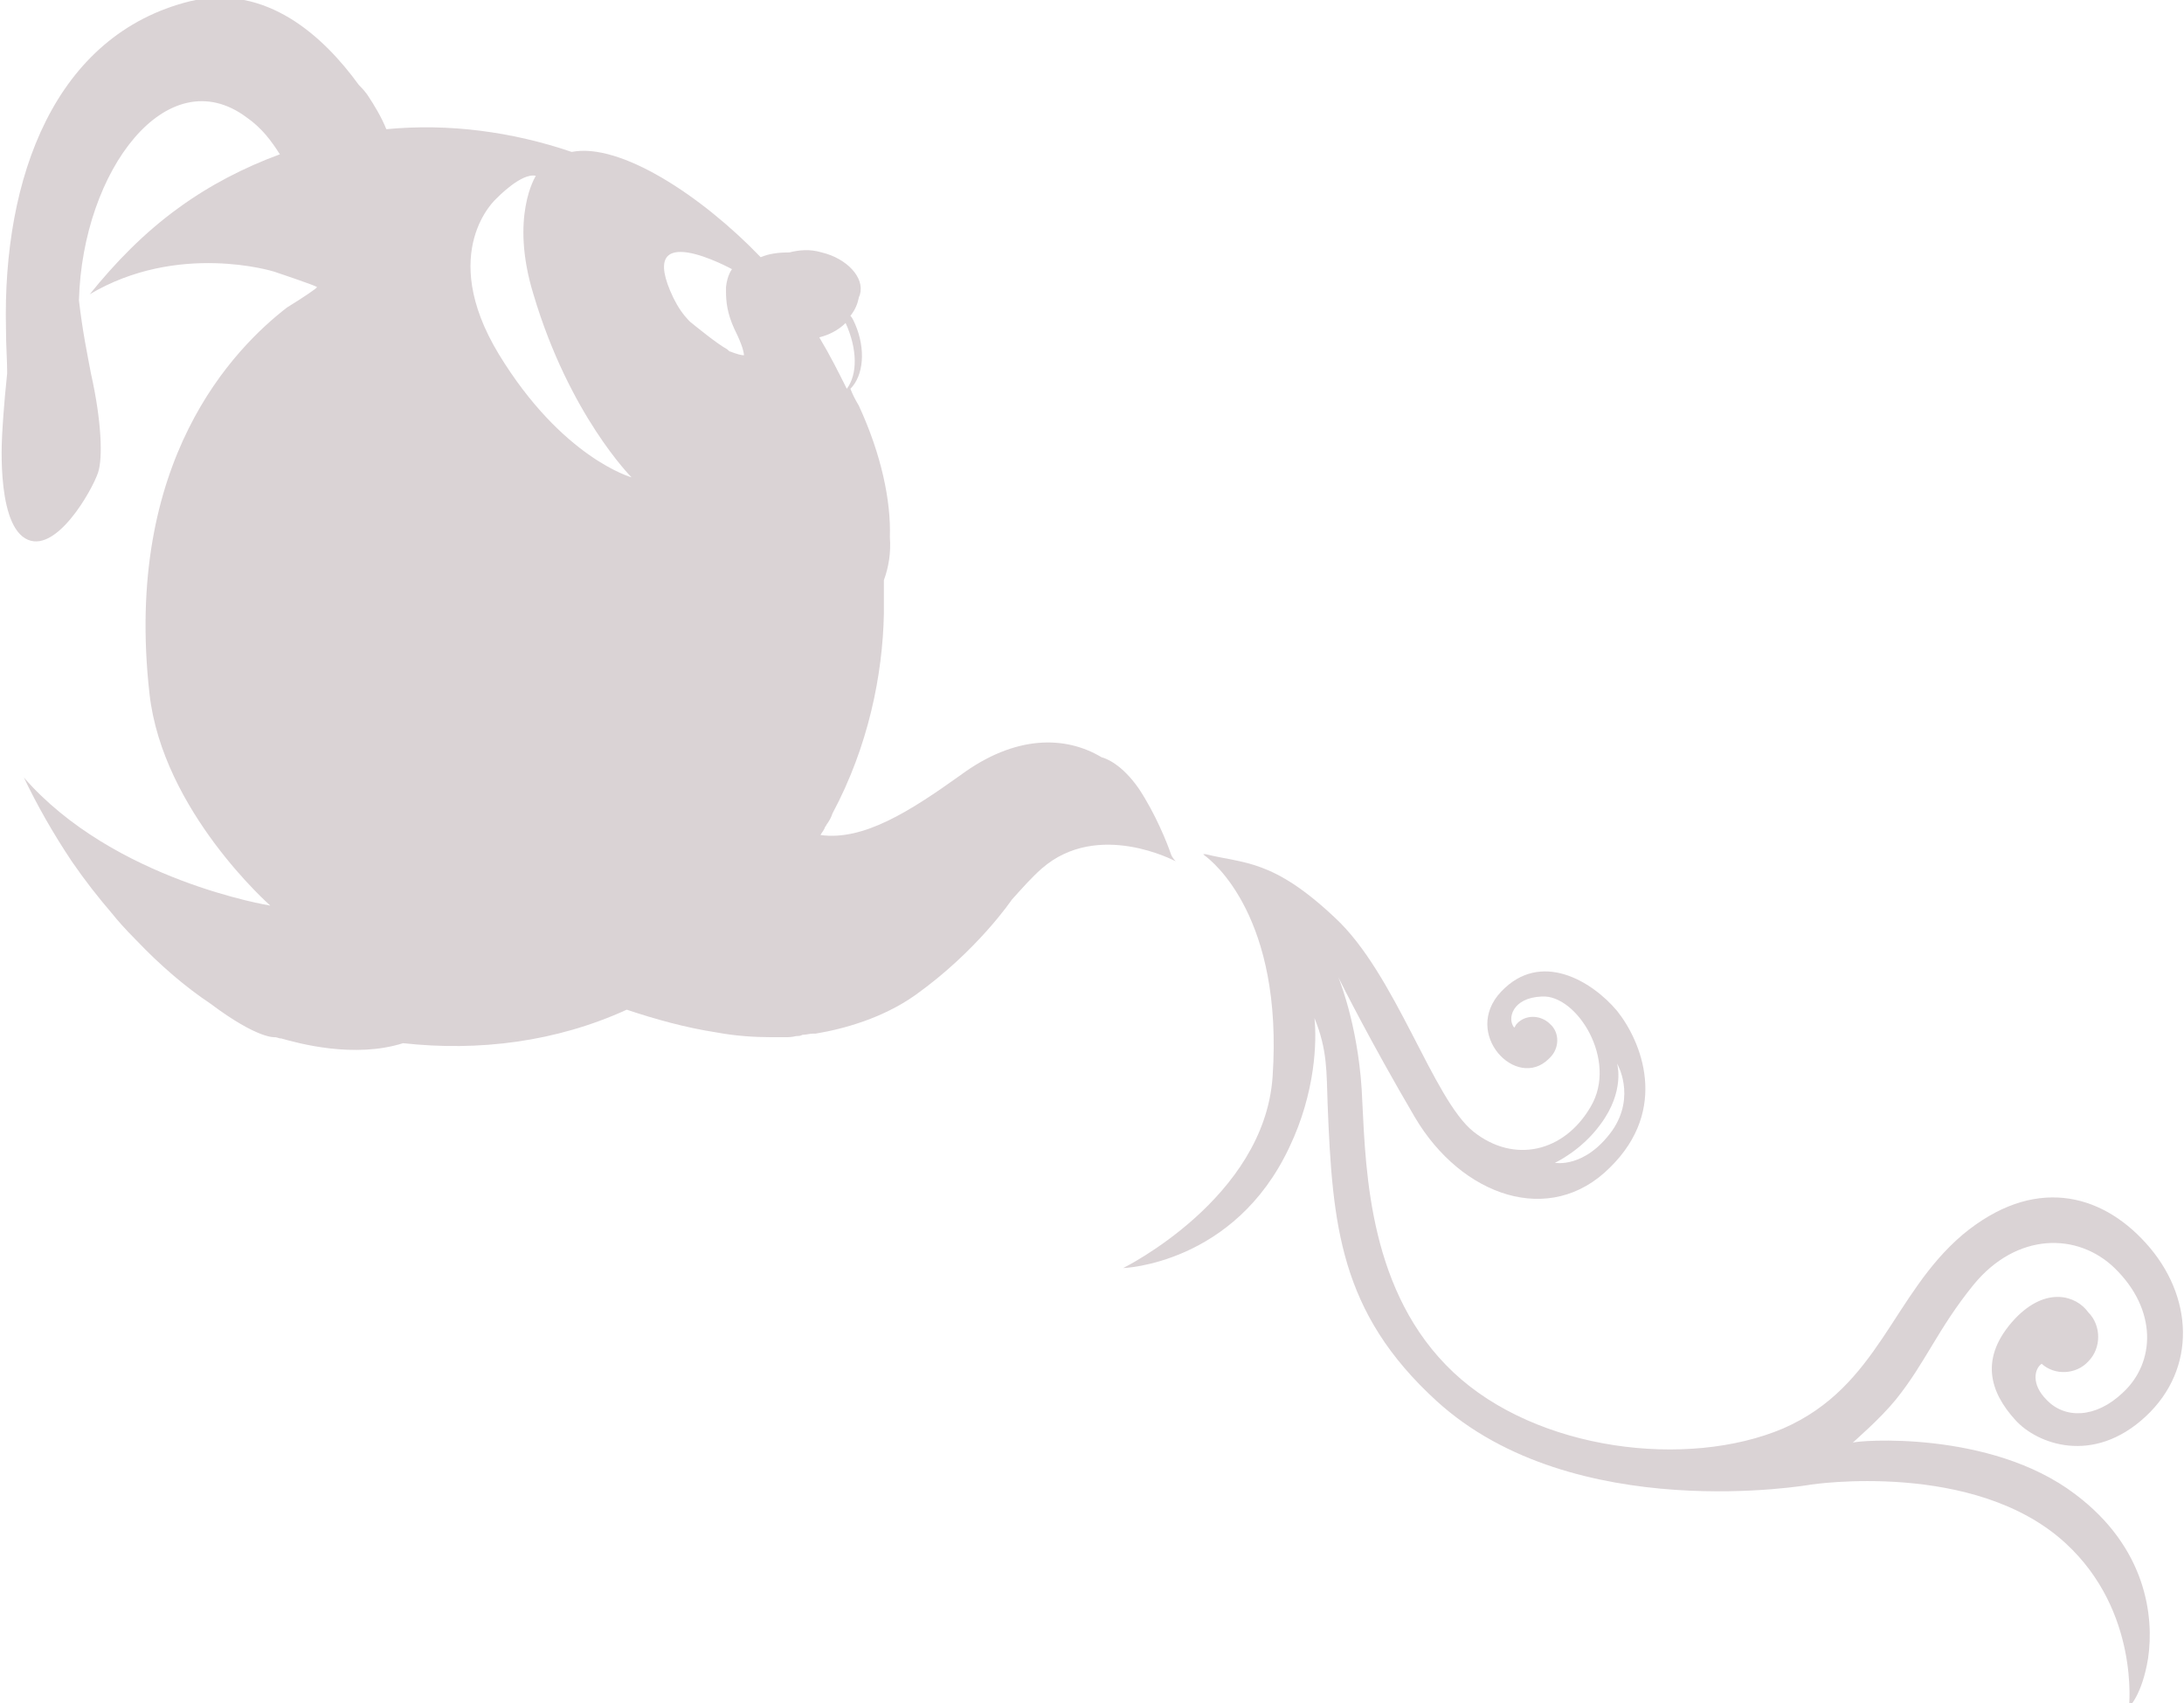
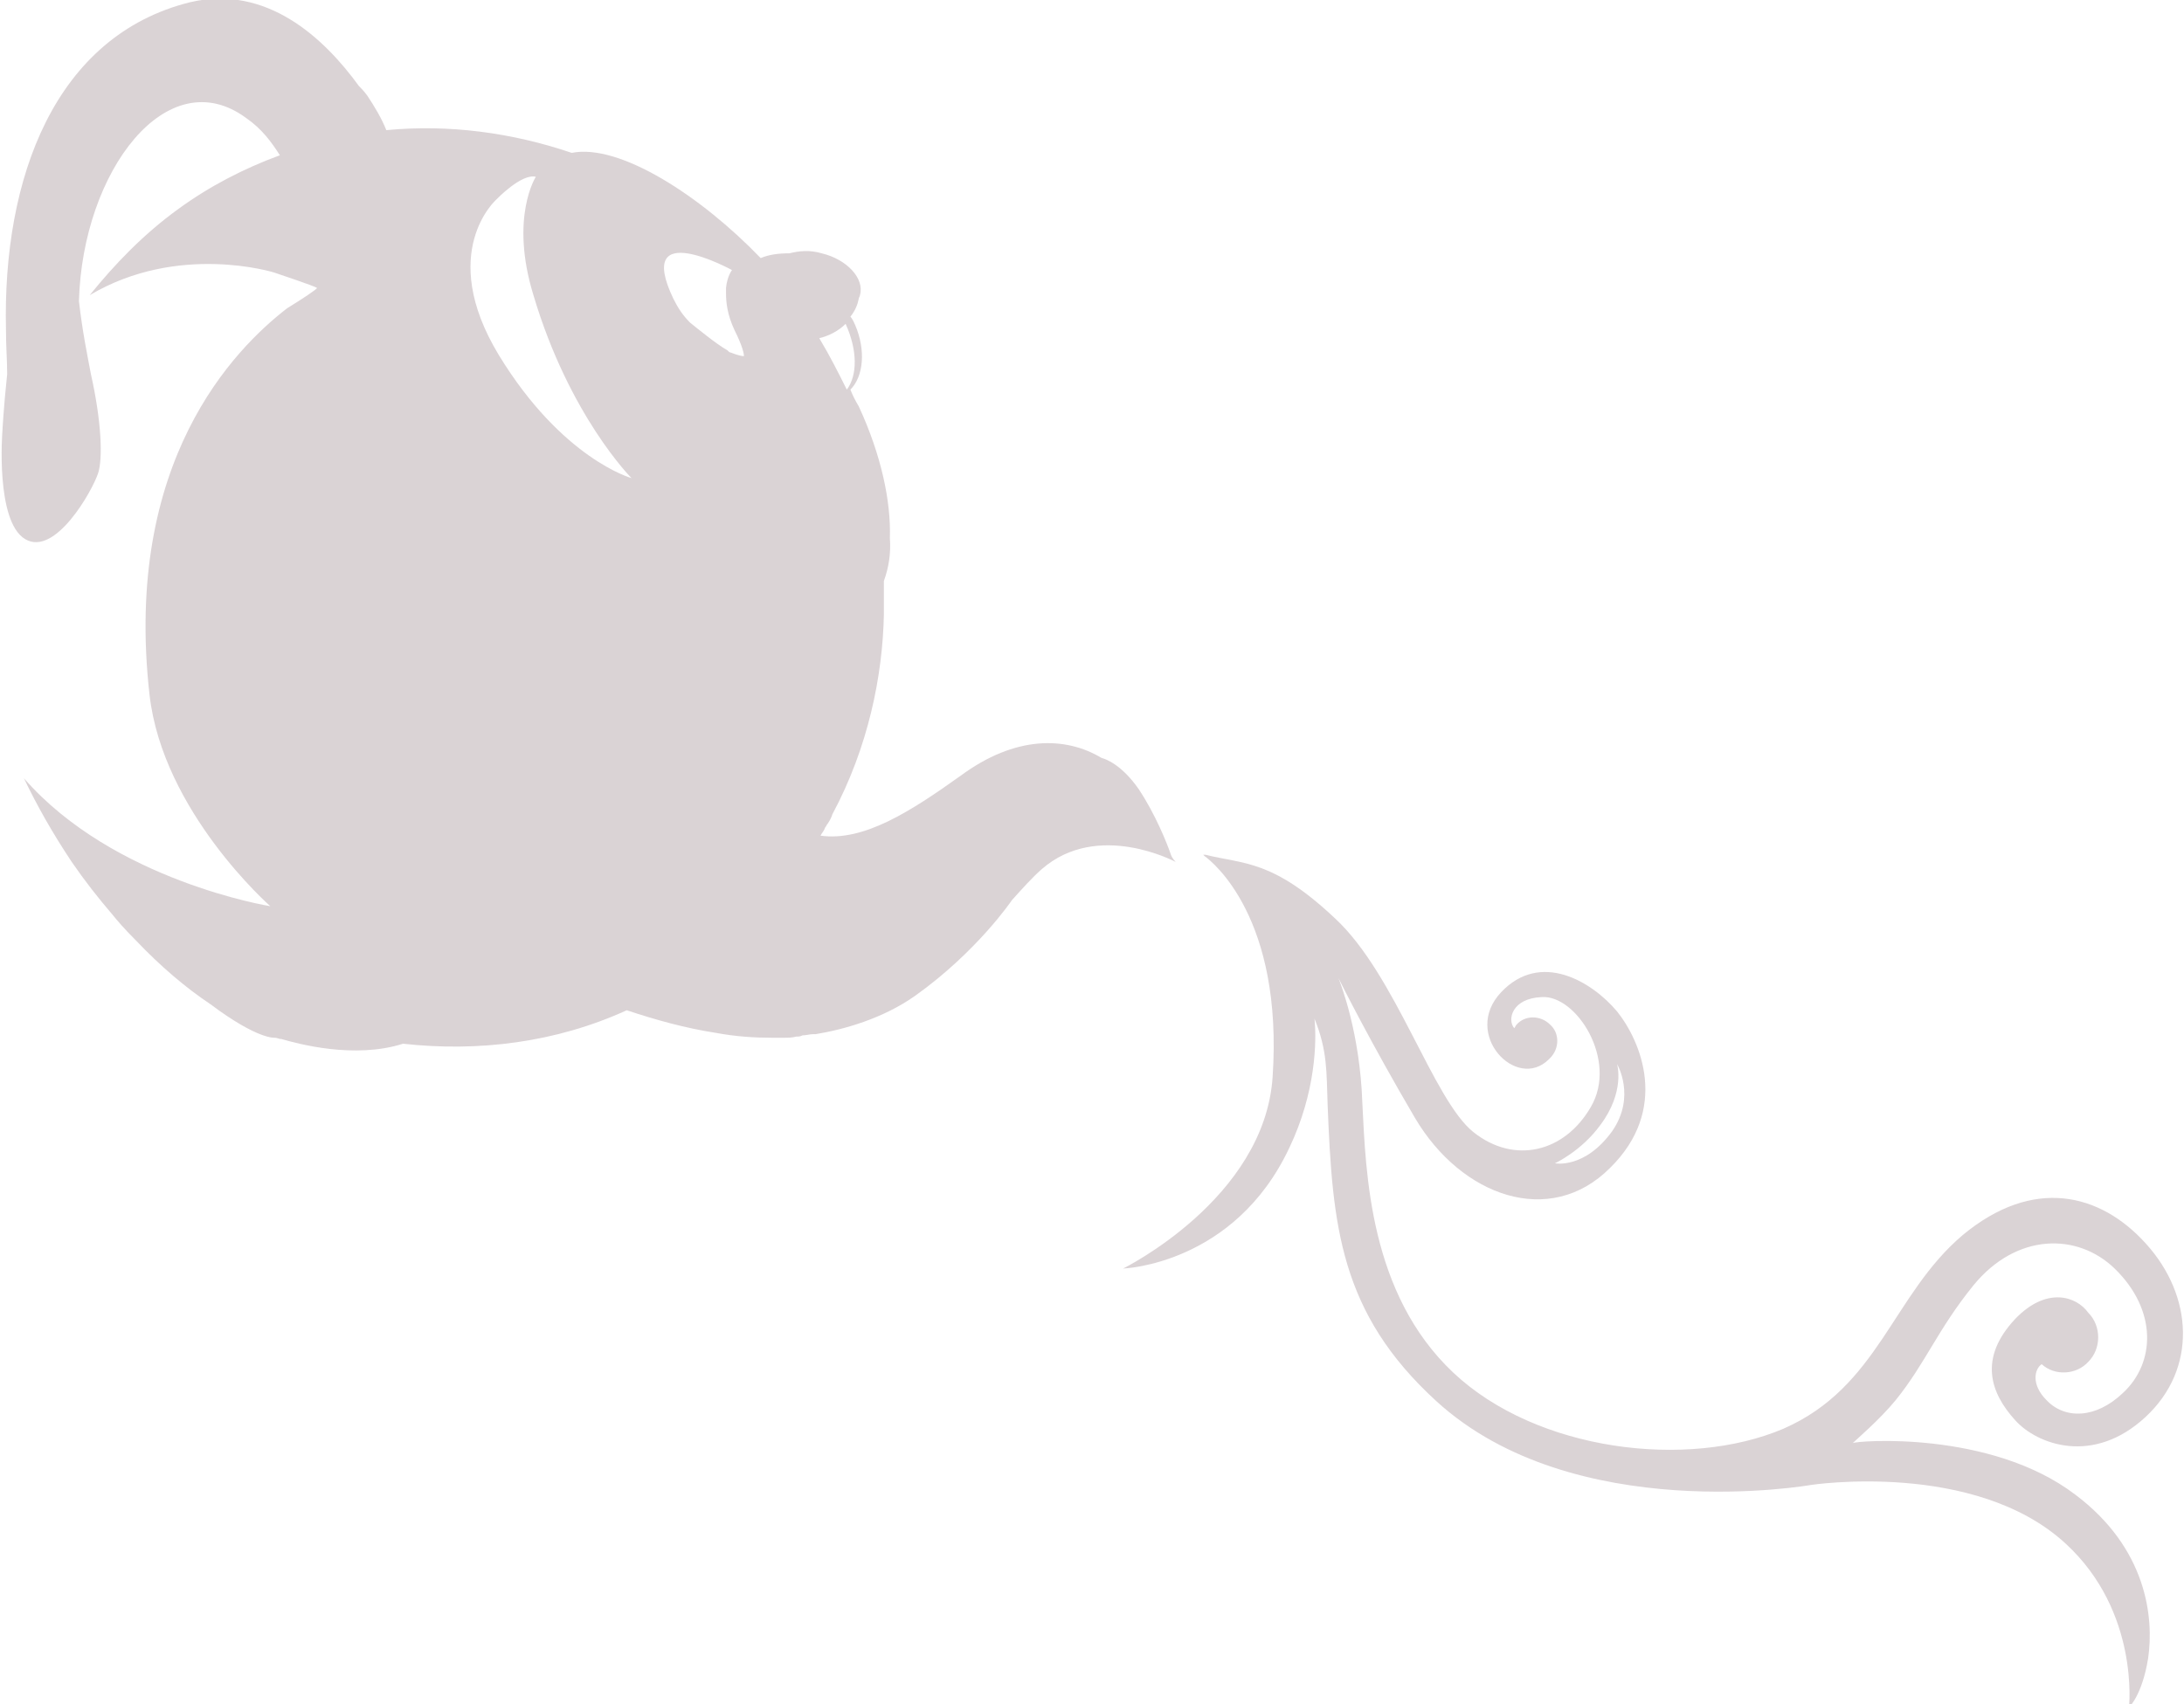
- <svg xmlns="http://www.w3.org/2000/svg" version="1.1" id="Calque_1" x="0px" y="0px" viewBox="0 0 182.6 142.3" style="enable-background:new 0 0 182.6 142.3;" xml:space="preserve">
+ <svg xmlns="http://www.w3.org/2000/svg" version="1.1" id="Calque_1" width="182px" height="142px" x="0px" y="0px" viewBox="0 0 182.6 142.3" style="enable-background:new 0 0 182.6 142.3;" xml:space="preserve">
  <style type="text/css">
	.st0{opacity:0.2;}
	.st1{fill:#48212f;}
</style>
  <g class="st0">
    <path class="st1" d="M97.9,71.4c-0.3-0.9-1.3-3.4-2.7-5.5c-1.4-2-2.7-2.5-3.1-2.6c-3-1.8-7.2-1.9-11.8,1.5c-4.2,3-8.1,5.5-11.7,5   c0.1-0.2,0.3-0.4,0.4-0.7c0.1-0.1,0.1-0.2,0.2-0.3c0.2-0.3,0.3-0.5,0.4-0.8c3-5.6,4.2-11.6,4.3-16.7c0-0.9,0-1.9,0-2.8   c0.4-1.1,0.6-2.3,0.5-3.6c0.1-3-0.7-6.9-2.6-11c-0.3-0.5-0.5-0.9-0.7-1.4c1.1-1.1,1.3-3.3,0.4-5.4c-0.1-0.2-0.2-0.5-0.4-0.7   c0.4-0.5,0.6-1,0.7-1.5c0-0.1,0.1-0.2,0.1-0.3c0.4-1.4-1.1-3-3.2-3.5c-1-0.3-1.9-0.2-2.7,0c-0.9,0-1.7,0.1-2.4,0.4   c-5-5.2-11.8-9.6-15.8-8.8c-5-1.7-10.3-2.4-15.5-1.9c-0.4-1-1-2-1.6-2.9c-0.3-0.4-0.5-0.6-0.7-0.8c-2.9-4-7.7-8.5-14.1-7   C4.6,2.9,0.2,14.8,0.5,27.5c0,1.4,0.1,2.6,0.1,3.7C0.3,34,0.2,36,0.2,36s-0.6,7.5,1.9,9c2.5,1.5,5.6-4,6.1-5.5   c0.4-1.2,0.3-4.3-0.6-8.3c-0.3-1.6-0.7-3.5-1-6.1C6.9,14.2,14,4.9,20.6,9.8c1.3,0.9,2.1,2,2.8,3.1c-3,1.1-5.9,2.6-8.5,4.5   C12,19.5,9.6,22,7.5,24.6c7.4-4.4,15.4-1.9,15.4-1.9s3.6,1.2,3.6,1.3c0,0.1-1.2,0.9-2.5,1.7C19.6,29.1,10.3,38.5,12.5,58   c1.1,9.8,10.1,17.7,10.1,17.7S9.5,73.6,2,65c1.1,2.3,2.4,4.6,4,7c1.1,1.6,2.2,3,3.4,4.4c0.4,0.5,1,1.2,2,2.2c2,2.1,4.1,3.9,6.2,5.3   c4,3,5.4,2.8,5.4,2.8s0.1,0,0.4,0.1c0,0,0,0,0.1,0c1.4,0.4,6.1,1.7,10.2,0.4c6.3,0.7,12.8-0.1,18.7-2.8c2.4,0.8,4.9,1.5,7.5,1.9   c1.6,0.3,3.2,0.4,4.6,0.4c0,0,0,0,0,0s0.4,0,1,0c0,0,0,0,0.1,0c0.3,0,0.6,0,1-0.1c0.2,0,0.3,0,0.5-0.1c0.3,0,0.6-0.1,0.9-0.1   c0.1,0,0.1,0,0.2,0c2.4-0.4,5.6-1.3,8.3-3.2c5.2-3.7,8.1-8,8.1-8s0,0,0,0c0.9-1,1.7-1.9,2.5-2.6c4.7-4.1,11.2-0.6,11.2-0.6   S98,71.7,97.9,71.4z M41.7,29.6c-5.2-8.6-0.2-13-0.2-13s2.1-2.2,3.3-1.9c0,0-2.2,3.4-0.2,9.9c3,10.1,8.2,15.3,8.2,15.3   S47,38.3,41.7,29.6z M62.2,29.7c-0.2,0-0.6-0.1-1.1-0.3c-0.1,0-0.2-0.1-0.3-0.2c-0.9-0.5-2.6-1.9-3.1-2.3c-0.6-0.6-1-1.2-1.4-2   c-3.3-6.9,4.9-2.4,4.9-2.4S60.8,23,60.7,24c0,0,0,0,0,0c0,0,0,0.1,0,0.2c0,0.1,0,0.1,0,0.2c0,0,0,0,0,0c0,0.8,0.1,1.8,0.7,3.1   C62.1,28.9,62.2,29.5,62.2,29.7z M70.7,27c1,2.2,1,4.3,0.1,5.5c-0.7-1.4-1.4-2.8-2.3-4.3C69.3,28,70.1,27.6,70.7,27z" />
    <path class="st1" d="M173.5,124.9c-7.1-5.4-18.3-4.5-18.6-4.3c0.2-0.2,2.3-2,3.6-3.6c2.5-3.1,3.5-5.9,6.5-9.6   c3.6-4.4,8.7-4.4,11.8-1.4c3.6,3.5,3.4,7.9,0.7,10.4c-2.3,2.2-4.9,2.2-6.4,0.6c-1.3-1.3-1-2.6-0.4-3c1.1,1,2.9,0.9,3.9-0.2   c1.1-1.1,1.1-3,0-4.1c-1-1.4-3.5-2.2-6.1,0.5c-3.1,3.3-2.1,6.2,0,8.5c1.8,2,6.5,3.8,10.9-0.3c4.3-4,4-10.1,0-14.5   c-3.8-4.2-9.4-5.6-15.3-0.7c-5.9,5-7,12.7-15,16.2c-8,3.4-20.6,1.9-27.6-4.7c-7-6.6-7.3-16.6-7.6-22.6c-0.2-5.8-1.8-9.9-2-10.4   c0.3,0.6,2.7,5.4,6.4,11.7c3.9,6.6,11.3,9.2,16.3,4.2c5-4.9,2.6-10.6,0.6-13.1c-2.1-2.5-6.4-5.1-9.7-1.6c-3.3,3.5,1.3,8.3,4,5.6   c0,0,0,0,0,0c0,0,0.1-0.1,0.1-0.1c0.8-0.8,0.8-2.1,0-2.8c-0.8-0.8-2.1-0.8-2.8,0c-0.1,0.1-0.1,0.2-0.2,0.3   c-0.6-0.7-0.2-2.5,2.3-2.6c2.9-0.2,6.4,5.3,4.1,9.2c-2.2,3.8-6.4,4.8-9.8,2.1c-3.4-2.7-6.5-13.2-11.6-17.9   c-5.2-4.9-7.6-4.5-10.8-5.3c-0.1,0-0.2,0-0.2,0l0.1,0.1c0.7,0.5,6.6,5.2,5.7,18.5c-0.7,10.2-12.5,16-12.5,16s9.3-0.3,13.9-10.1   c2.2-4.6,2.3-8.9,2.1-10.8c1.1,2.7,1,4.5,1.1,7.2c0.4,10.1,1,17.4,9.1,24.8c11.5,10.5,31.3,7,31.3,7s13.7-2.1,21.3,4.9   c6.2,5.7,5.3,13.7,5.3,13.7s1.1-1,1.6-4.1C180.1,135.2,179.5,129.4,173.5,124.9z M133.8,94c2.1-2.8,1.4-5.1,1.4-5.1   s1.6,2.7-0.4,5.6c-2.3,3.2-4.8,2.7-4.8,2.7S132.2,96.2,133.8,94z" />
  </g>
</svg>
